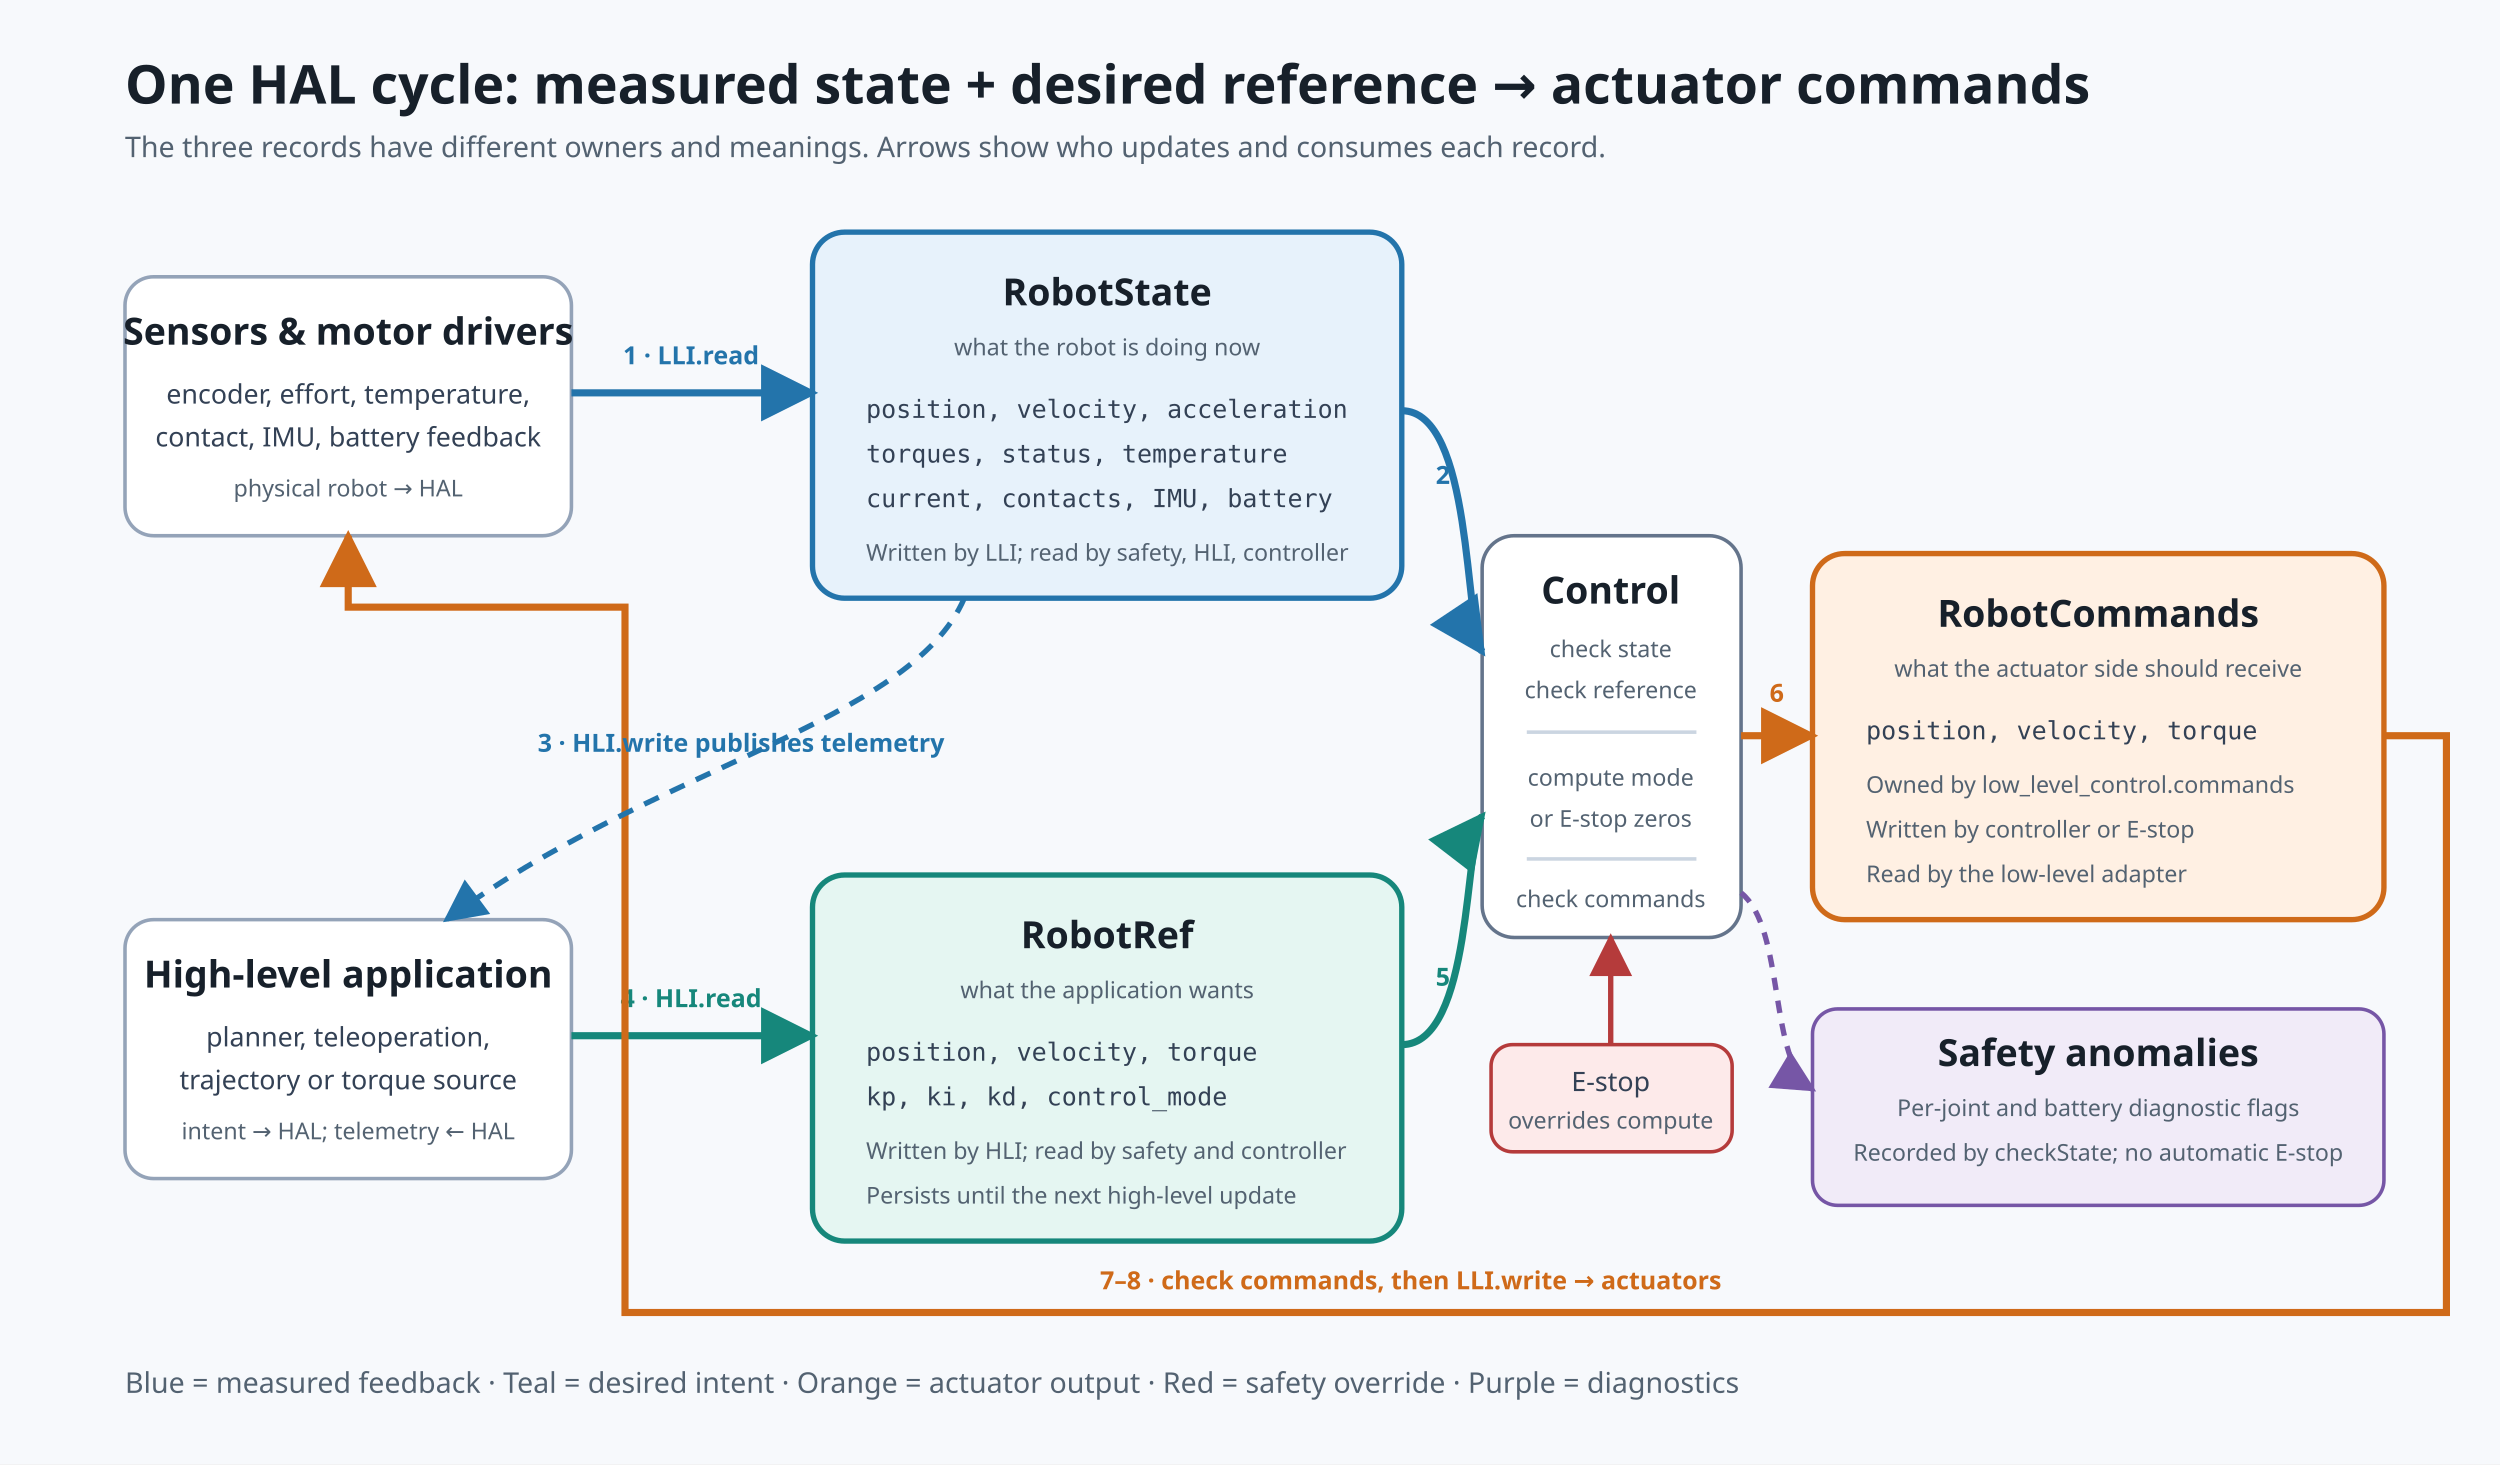
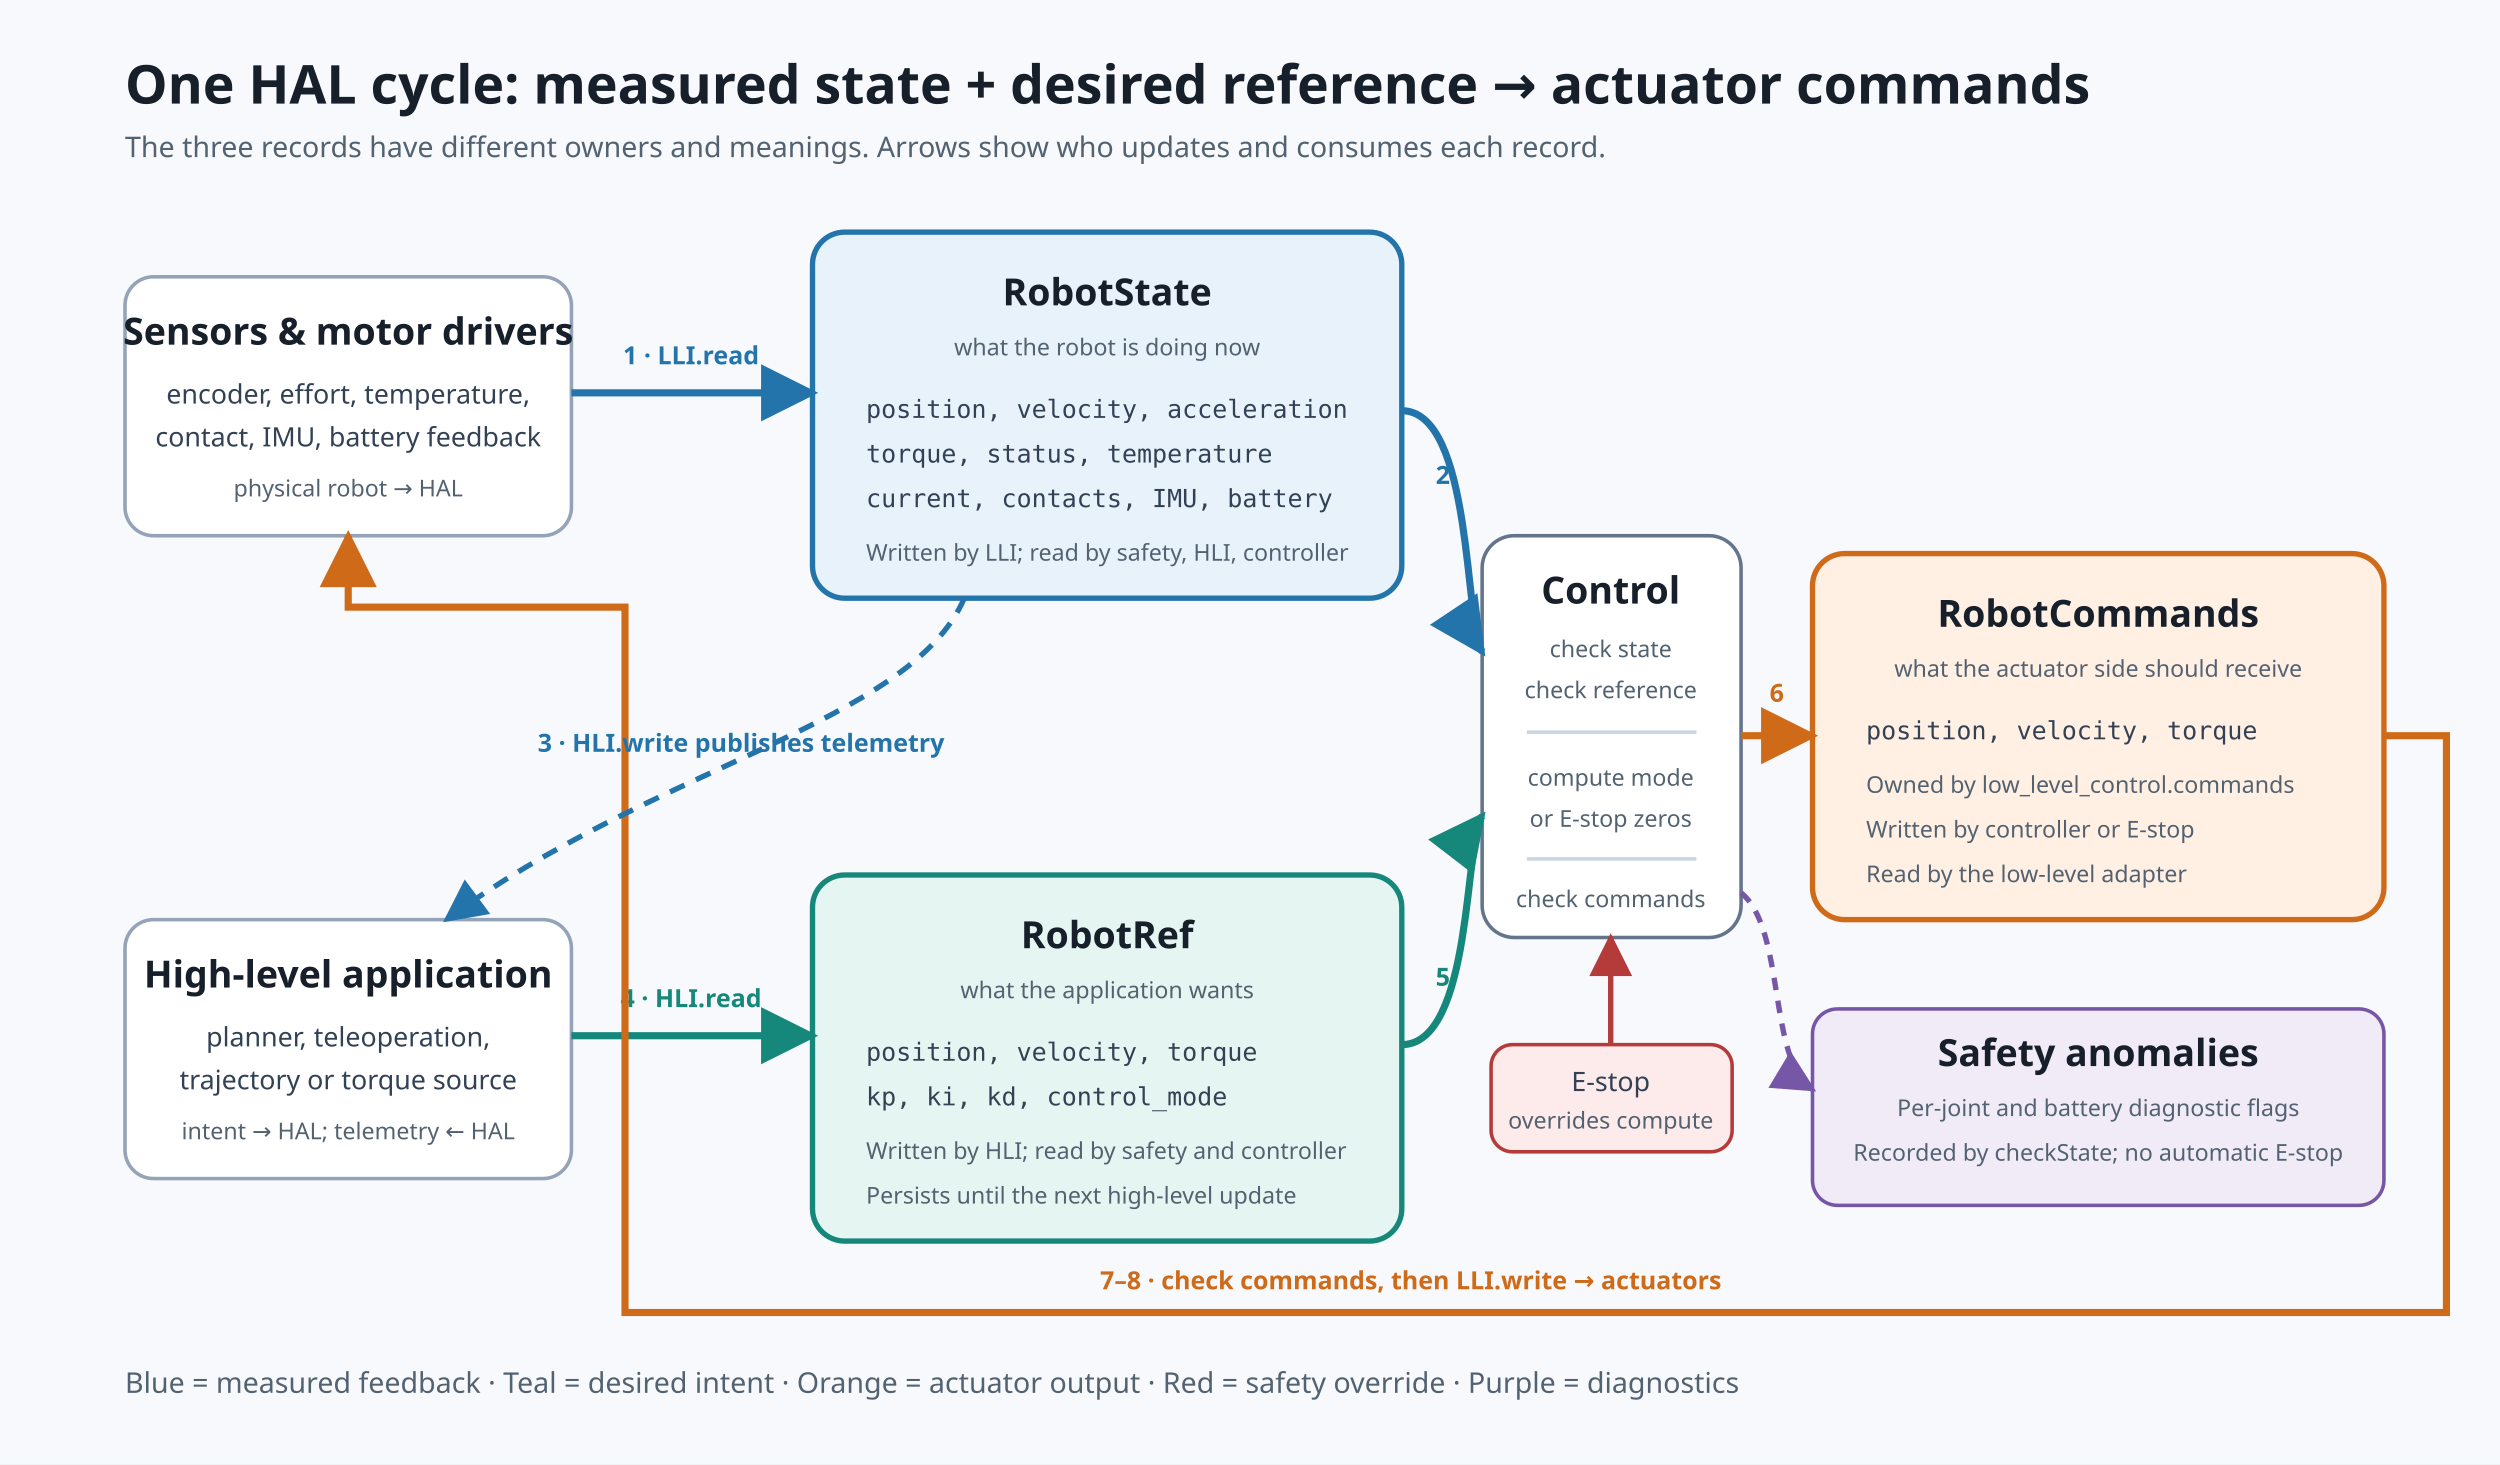
<svg xmlns="http://www.w3.org/2000/svg" width="1400" height="820" viewBox="0 0 1400 820" role="img" aria-labelledby="title desc">
  <defs>
    <marker id="arrow-blue" viewBox="0 0 10 10" refX="9" refY="5" markerWidth="8" markerHeight="8" orient="auto-start-reverse">
      <path d="M 0 0 L 10 5 L 0 10 z" fill="#2374ab" />
    </marker>
    <marker id="arrow-teal" viewBox="0 0 10 10" refX="9" refY="5" markerWidth="8" markerHeight="8" orient="auto-start-reverse">
      <path d="M 0 0 L 10 5 L 0 10 z" fill="#16877b" />
    </marker>
    <marker id="arrow-orange" viewBox="0 0 10 10" refX="9" refY="5" markerWidth="8" markerHeight="8" orient="auto-start-reverse">
      <path d="M 0 0 L 10 5 L 0 10 z" fill="#cf6a19" />
    </marker>
    <marker id="arrow-red" viewBox="0 0 10 10" refX="9" refY="5" markerWidth="8" markerHeight="8" orient="auto-start-reverse">
      <path d="M 0 0 L 10 5 L 0 10 z" fill="#b53b3b" />
    </marker>
    <marker id="arrow-purple" viewBox="0 0 10 10" refX="9" refY="5" markerWidth="8" markerHeight="8" orient="auto-start-reverse">
      <path d="M 0 0 L 10 5 L 0 10 z" fill="#7656a6" />
    </marker>
    <style>
      .title { font: 700 30px system-ui, sans-serif; fill: #17202a; }
      .subtitle { font: 16px system-ui, sans-serif; fill: #536271; }
      .box-title { font: 700 21px system-ui, sans-serif; fill: #17202a; }
      .box-text { font: 15px system-ui, sans-serif; fill: #334155; }
      .small { font: 13px system-ui, sans-serif; fill: #536271; }
      .step { font: 700 14px system-ui, sans-serif; fill: white; }
      .arrow-label { font: 600 14px system-ui, sans-serif; }
      .mono { font: 14px ui-monospace, SFMono-Regular, Menlo, monospace; fill: #334155; }
    </style>
  </defs>
  <rect width="1400" height="820" fill="#f7f9fc" />
  <text x="70" y="58" class="title">One HAL cycle: measured state + desired reference → actuator commands</text>
  <text x="70" y="88" class="subtitle">The three records have different owners and meanings. Arrows show who updates and consumes each record.</text>
  <g>
    <rect x="70" y="155" width="250" height="145" rx="16" fill="#ffffff" stroke="#94a3b8" stroke-width="2" />
    <text x="195" y="193" text-anchor="middle" class="box-title">Sensors &amp; motor drivers</text>
    <text x="195" y="226" text-anchor="middle" class="box-text">encoder, effort, temperature,</text>
    <text x="195" y="250" text-anchor="middle" class="box-text">contact, IMU, battery feedback</text>
    <text x="195" y="278" text-anchor="middle" class="small">physical robot → HAL</text>
    <rect x="70" y="515" width="250" height="145" rx="16" fill="#ffffff" stroke="#94a3b8" stroke-width="2" />
    <text x="195" y="553" text-anchor="middle" class="box-title">High-level application</text>
    <text x="195" y="586" text-anchor="middle" class="box-text">planner, teleoperation,</text>
    <text x="195" y="610" text-anchor="middle" class="box-text">trajectory or torque source</text>
    <text x="195" y="638" text-anchor="middle" class="small">intent → HAL; telemetry ← HAL</text>
  </g>
  <g>
    <rect x="455" y="130" width="330" height="205" rx="18" fill="#e7f2fb" stroke="#2374ab" stroke-width="3" />
    <text x="620" y="171" text-anchor="middle" class="box-title">RobotState</text>
    <text x="620" y="199" text-anchor="middle" class="small">what the robot is doing now</text>
    <text x="485" y="234" class="mono">position, velocity, acceleration</text>
-     <text x="485" y="259" class="mono">torques, status, temperature</text>
+     <text x="485" y="259" class="mono">torque, status, temperature</text>
    <text x="485" y="284" class="mono">current, contacts, IMU, battery</text>
    <text x="485" y="314" class="small">Written by LLI; read by safety, HLI, controller</text>
    <rect x="455" y="490" width="330" height="205" rx="18" fill="#e5f6f2" stroke="#16877b" stroke-width="3" />
    <text x="620" y="531" text-anchor="middle" class="box-title">RobotRef</text>
    <text x="620" y="559" text-anchor="middle" class="small">what the application wants</text>
    <text x="485" y="594" class="mono">position, velocity, torque</text>
    <text x="485" y="619" class="mono">kp, ki, kd, control_mode</text>
    <text x="485" y="649" class="small">Written by HLI; read by safety and controller</text>
    <text x="485" y="674" class="small">Persists until the next high-level update</text>
    <rect x="1015" y="310" width="320" height="205" rx="18" fill="#fff0e3" stroke="#cf6a19" stroke-width="3" />
    <text x="1175" y="351" text-anchor="middle" class="box-title">RobotCommands</text>
    <text x="1175" y="379" text-anchor="middle" class="small">what the actuator side should receive</text>
    <text x="1045" y="414" class="mono">position, velocity, torque</text>
    <text x="1045" y="444" class="small">Owned by low_level_control.commands</text>
    <text x="1045" y="469" class="small">Written by controller or E-stop</text>
    <text x="1045" y="494" class="small">Read by the low-level adapter</text>
  </g>
  <g>
    <rect x="830" y="300" width="145" height="225" rx="18" fill="#ffffff" stroke="#64748b" stroke-width="2" />
    <text x="902" y="338" text-anchor="middle" class="box-title">Control</text>
    <text x="902" y="368" text-anchor="middle" class="small">check state</text>
    <text x="902" y="391" text-anchor="middle" class="small">check reference</text>
    <line x1="855" y1="410" x2="950" y2="410" stroke="#cbd5e1" stroke-width="2" />
    <text x="902" y="440" text-anchor="middle" class="small">compute mode</text>
    <text x="902" y="463" text-anchor="middle" class="small">or E-stop zeros</text>
    <line x1="855" y1="481" x2="950" y2="481" stroke="#cbd5e1" stroke-width="2" />
    <text x="902" y="508" text-anchor="middle" class="small">check commands</text>
  </g>
  <path d="M 320 220 L 455 220" fill="none" stroke="#2374ab" stroke-width="4" marker-end="url(#arrow-blue)" />
  <text x="387" y="204" text-anchor="middle" class="arrow-label" fill="#2374ab">1 · LLI.read</text>
  <path d="M 320 580 L 455 580" fill="none" stroke="#16877b" stroke-width="4" marker-end="url(#arrow-teal)" />
  <text x="387" y="564" text-anchor="middle" class="arrow-label" fill="#16877b">4 · HLI.read</text>
  <path d="M 785 230 C 825 230, 820 350, 830 365" fill="none" stroke="#2374ab" stroke-width="4" marker-end="url(#arrow-blue)" />
  <text x="808" y="271" class="step" text-anchor="middle">
    <tspan fill="#2374ab">2</tspan>
  </text>
  <path d="M 785 585 C 825 585, 820 470, 830 457" fill="none" stroke="#16877b" stroke-width="4" marker-end="url(#arrow-teal)" />
  <text x="808" y="552" class="step" text-anchor="middle">
    <tspan fill="#16877b">5</tspan>
  </text>
  <path d="M 975 412 L 1015 412" fill="none" stroke="#cf6a19" stroke-width="4" marker-end="url(#arrow-orange)" />
  <text x="995" y="393" text-anchor="middle" class="step">
    <tspan fill="#cf6a19">6</tspan>
  </text>
  <path d="M 1335 412 L 1370 412 L 1370 735 L 350 735 L 350 340 L 195 340 L 195 300" fill="none" stroke="#cf6a19" stroke-width="4" marker-end="url(#arrow-orange)" />
  <text x="790" y="722" text-anchor="middle" class="arrow-label" fill="#cf6a19">7–8 · check commands, then LLI.write → actuators</text>
  <path d="M 540 335 C 510 405, 365 430, 250 515" fill="none" stroke="#2374ab" stroke-width="3" stroke-dasharray="9 7" marker-end="url(#arrow-blue)" />
  <text x="415" y="421" text-anchor="middle" class="arrow-label" fill="#2374ab">3 · HLI.write publishes telemetry</text>
  <rect x="835" y="585" width="135" height="60" rx="12" fill="#fdeaea" stroke="#b53b3b" stroke-width="2" />
  <text x="902" y="611" text-anchor="middle" class="box-text" fill="#8f2828">E-stop</text>
  <text x="902" y="632" text-anchor="middle" class="small">overrides compute</text>
  <path d="M 902 585 L 902 525" fill="none" stroke="#b53b3b" stroke-width="3" marker-end="url(#arrow-red)" />
  <rect x="1015" y="565" width="320" height="110" rx="14" fill="#f1ebf8" stroke="#7656a6" stroke-width="2" />
  <text x="1175" y="597" text-anchor="middle" class="box-title">Safety anomalies</text>
  <text x="1175" y="625" text-anchor="middle" class="small">Per-joint and battery diagnostic flags</text>
  <text x="1175" y="650" text-anchor="middle" class="small">Recorded by checkState; no automatic E-stop</text>
  <path d="M 975 500 C 1000 520, 990 595, 1015 610" fill="none" stroke="#7656a6" stroke-width="3" stroke-dasharray="7 6" marker-end="url(#arrow-purple)" />
  <text x="70" y="780" class="subtitle">Blue = measured feedback · Teal = desired intent · Orange = actuator output · Red = safety override · Purple = diagnostics</text>
</svg>
